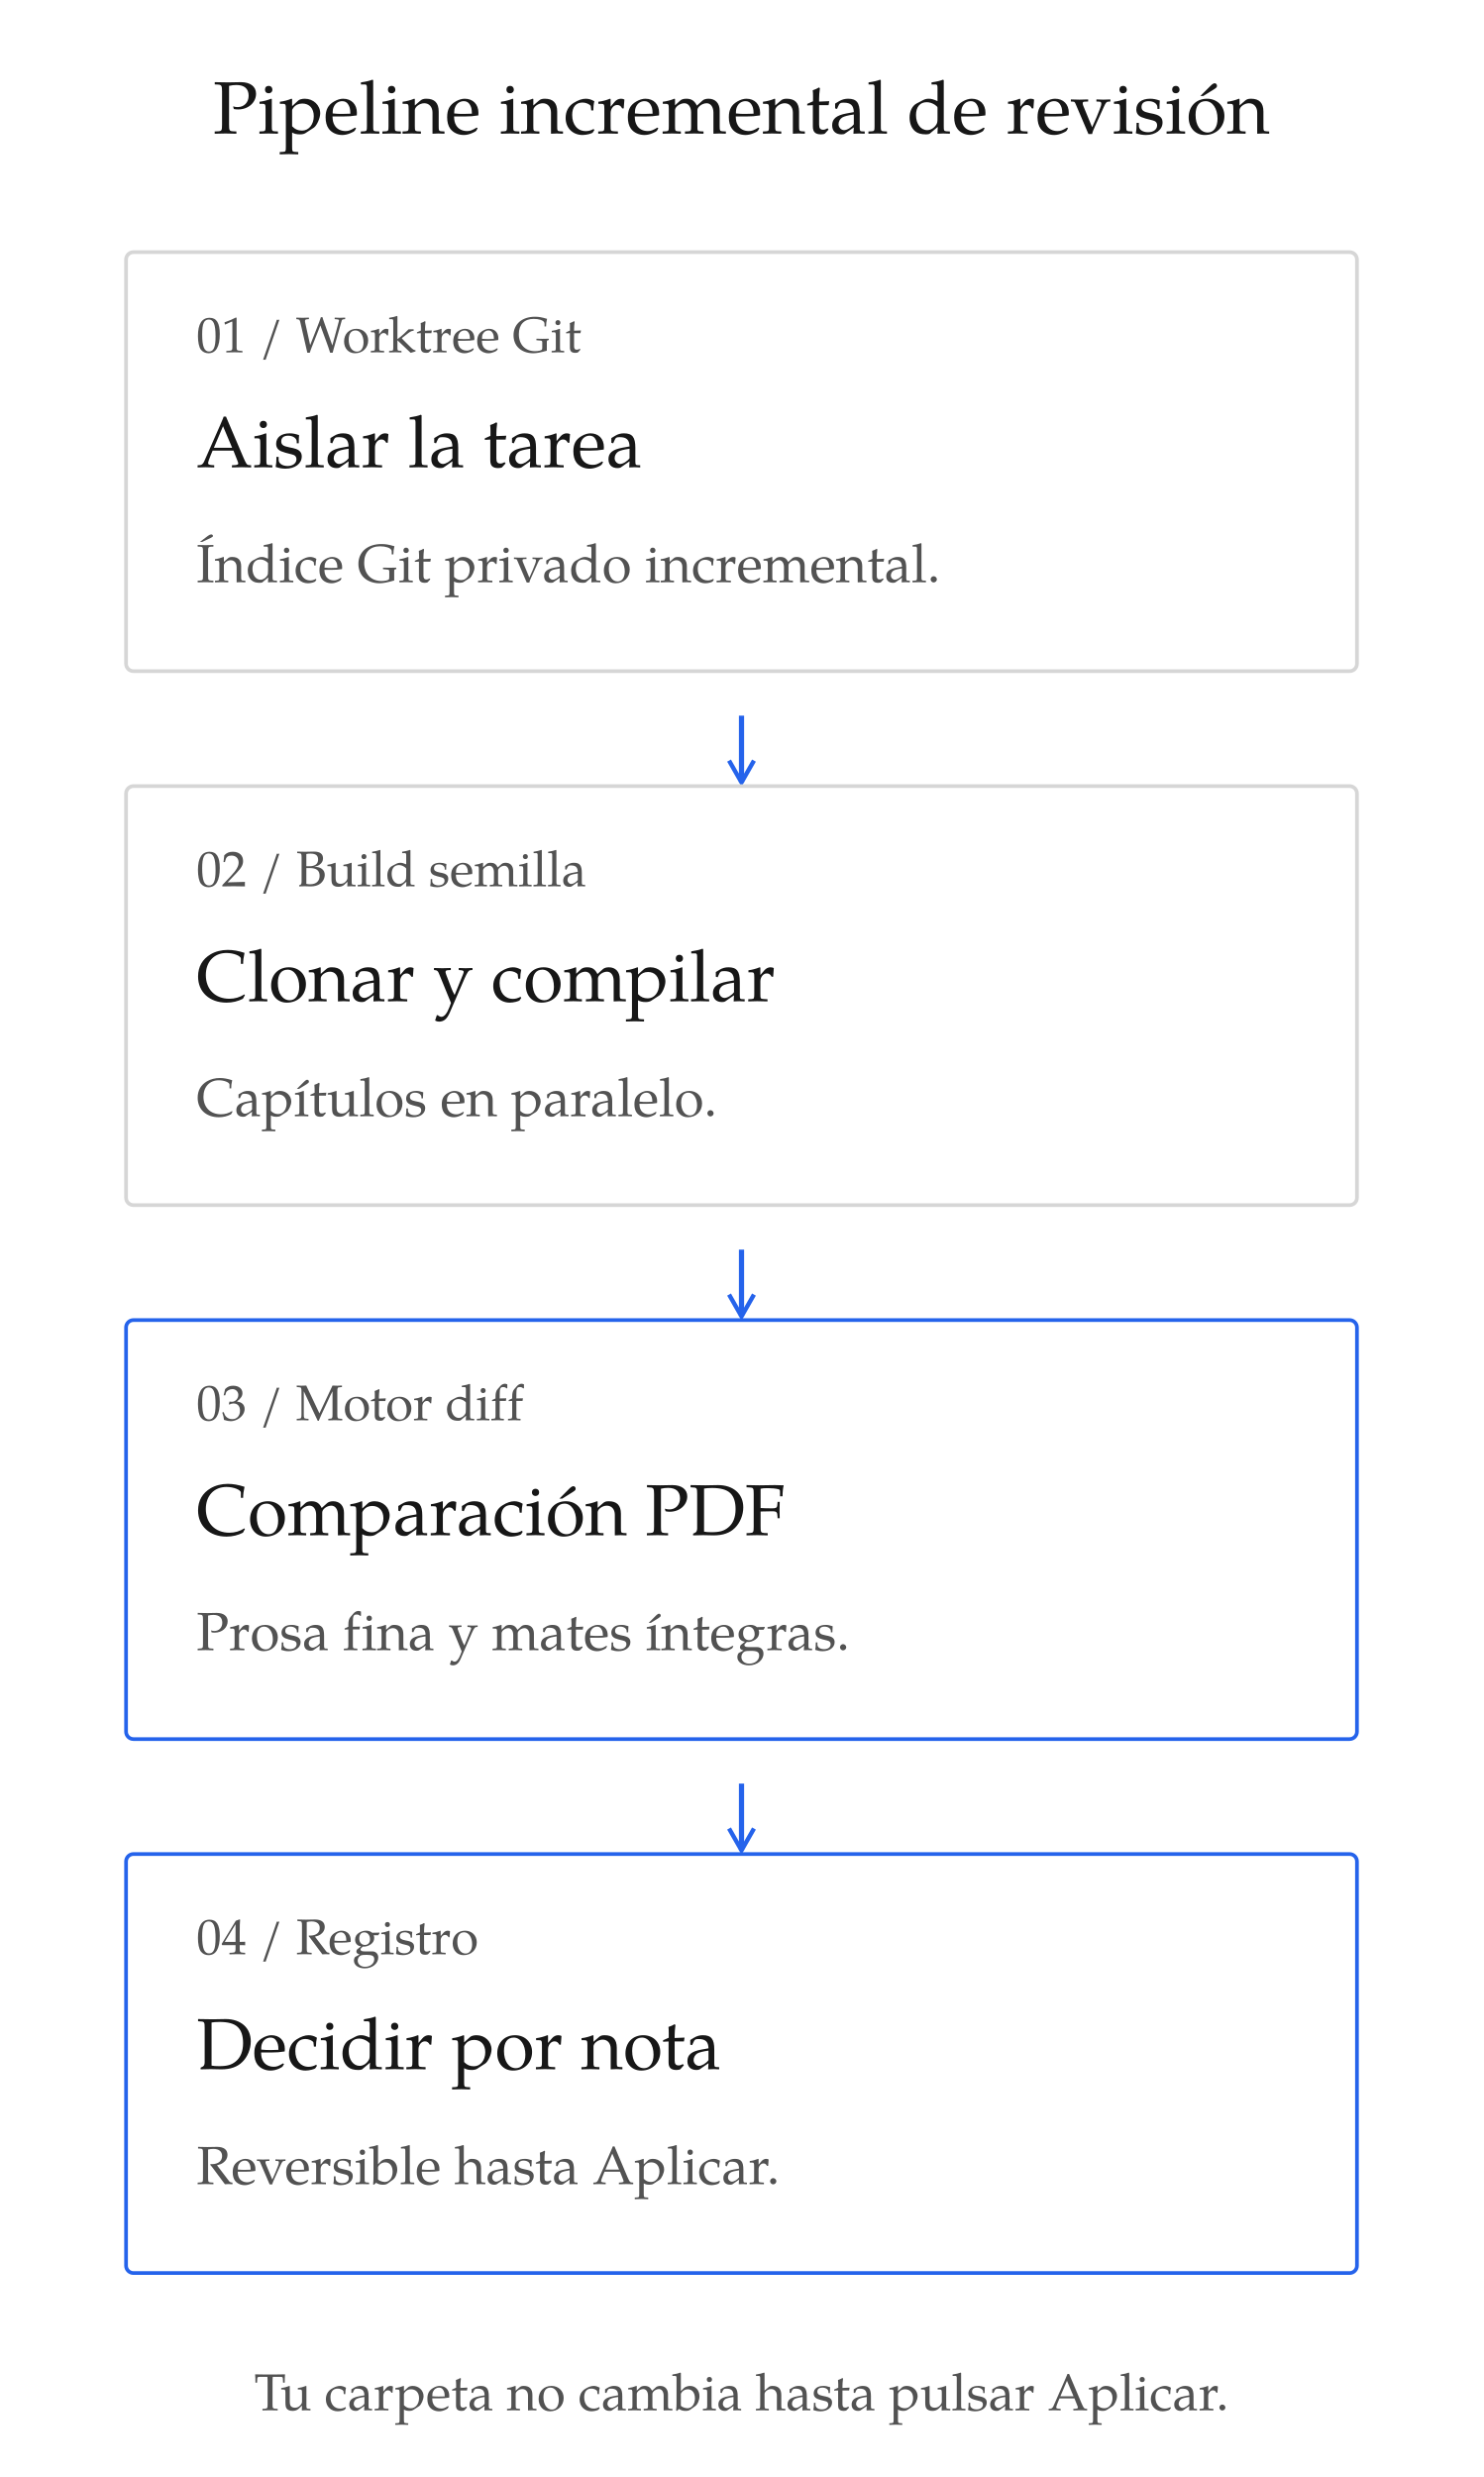
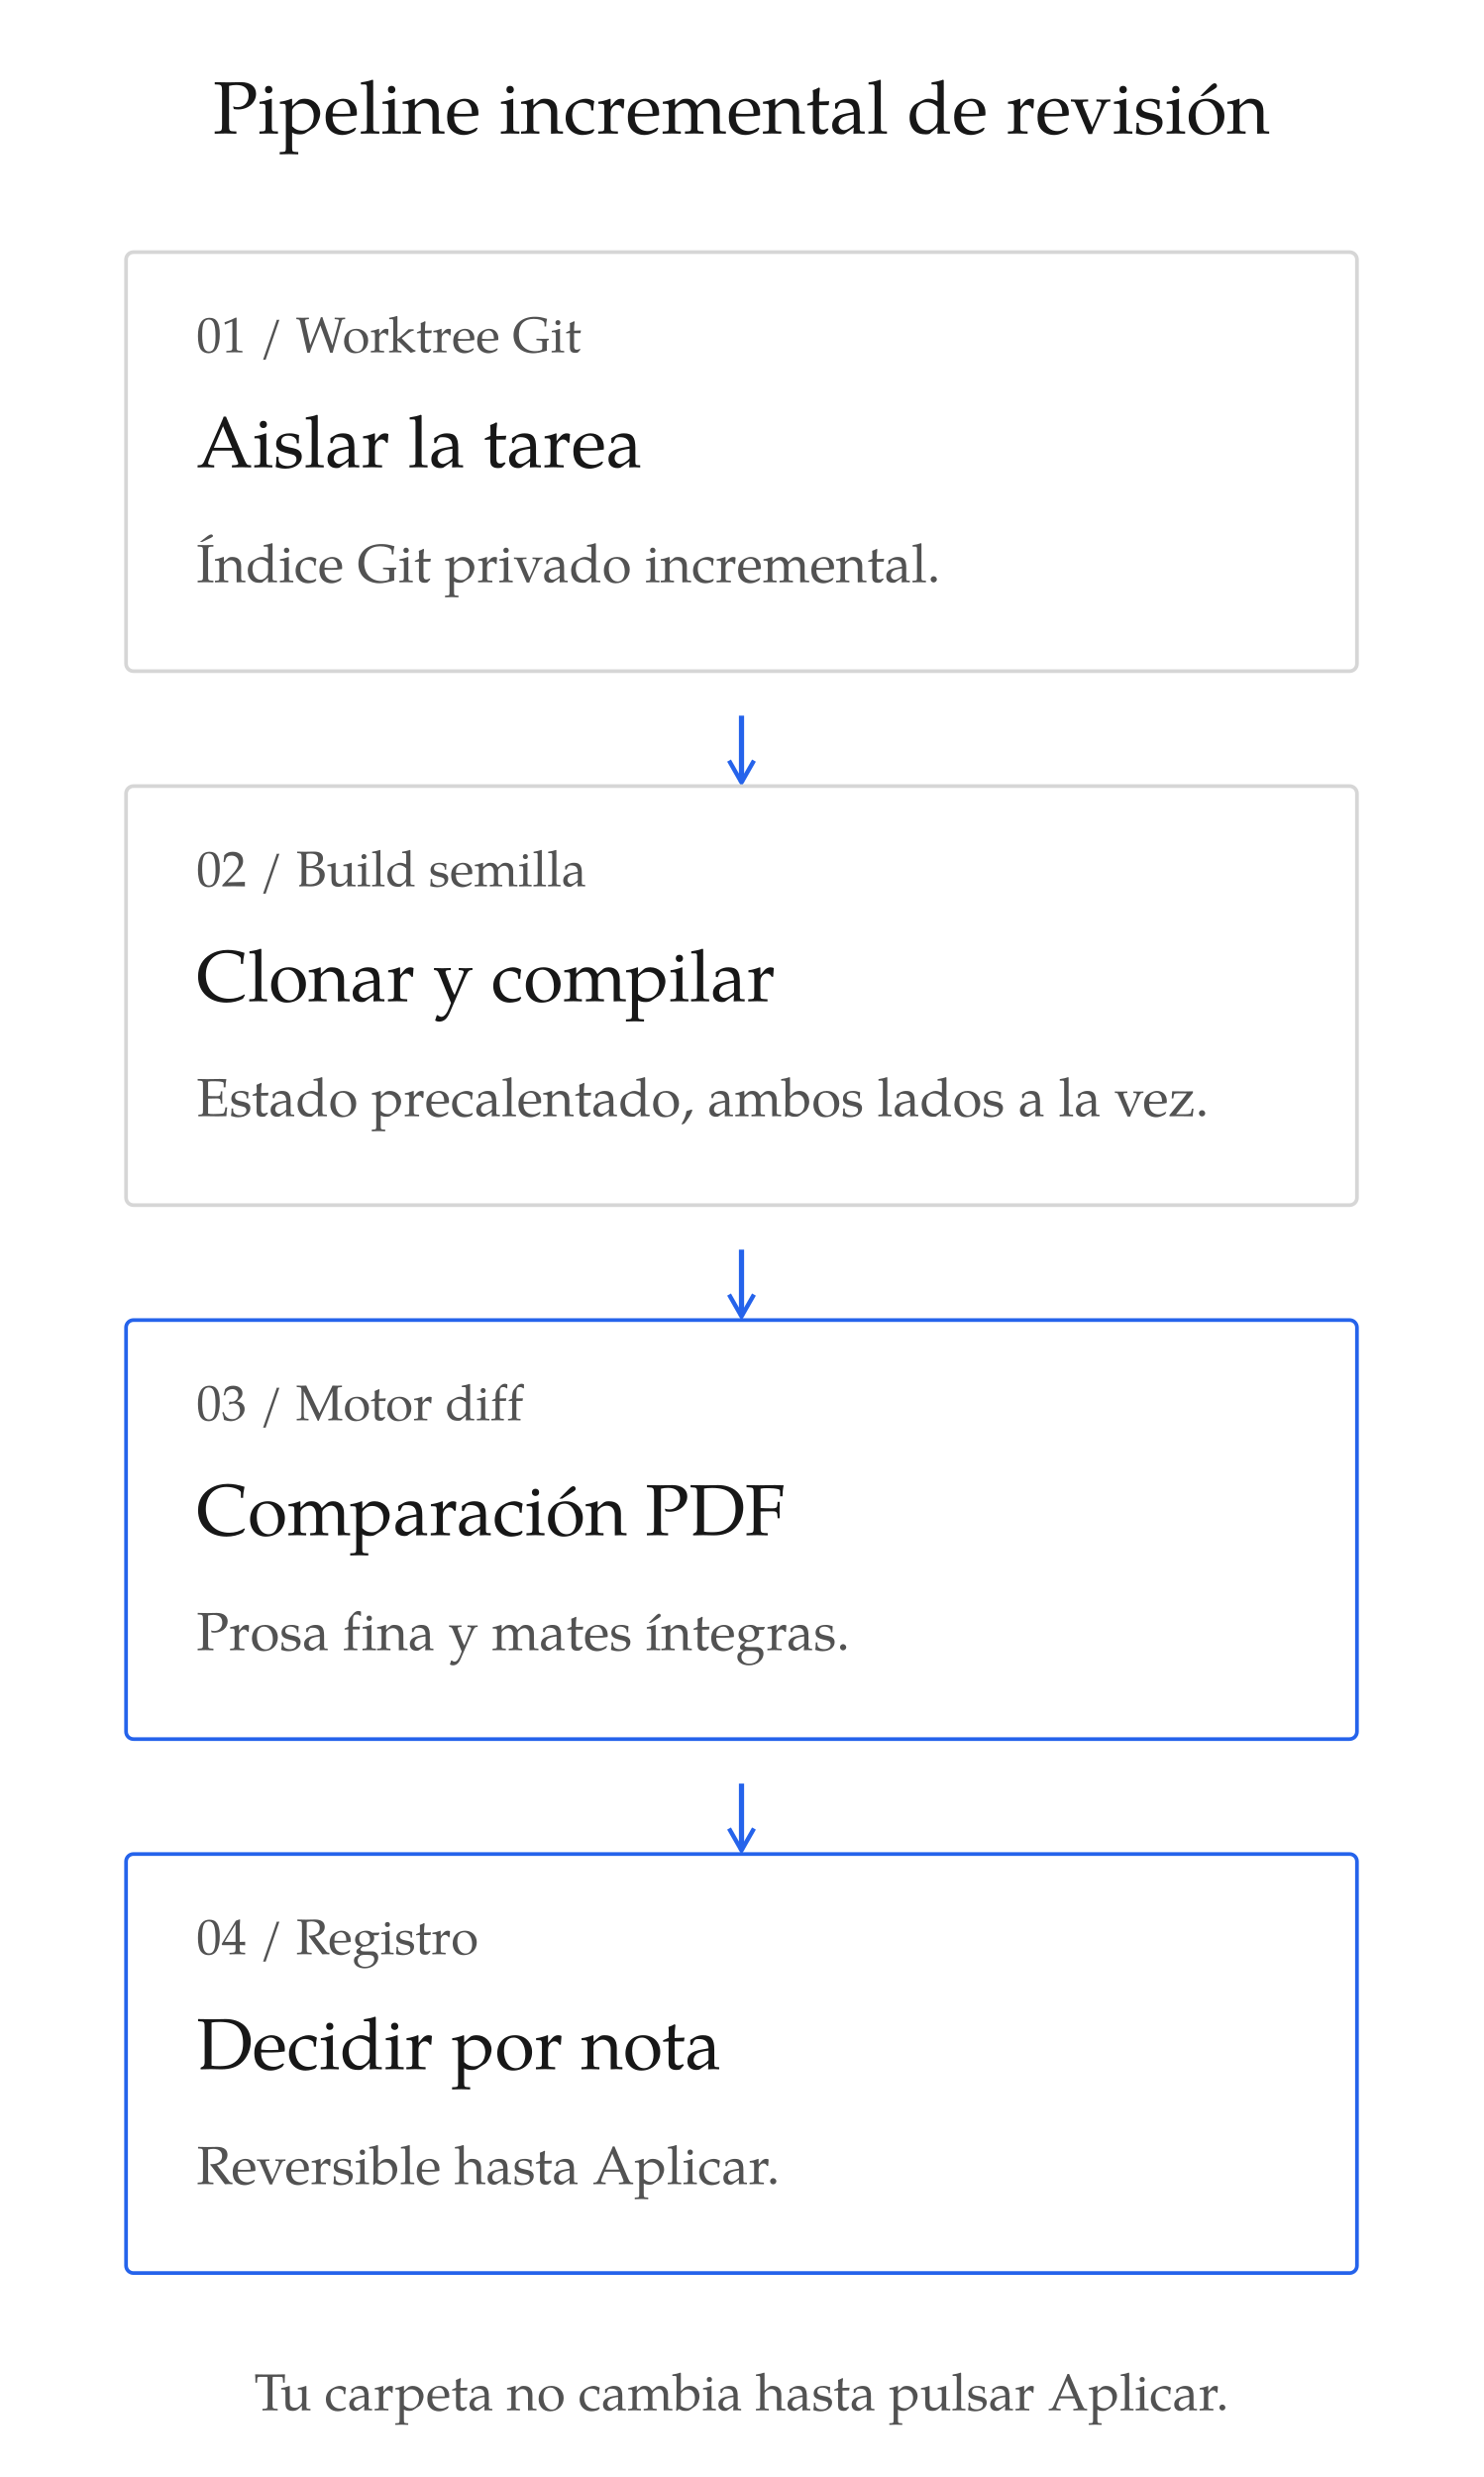
<svg xmlns="http://www.w3.org/2000/svg" viewBox="0 0 400 668" role="img" aria-labelledby="title desc">
  <defs>
    <marker id="arrow" viewBox="0 0 10 10" refX="8" refY="5" markerWidth="6" markerHeight="6" orient="auto-start-reverse">
      <path d="M1 1 8 5 1 9" fill="none" stroke="var(--art-accent, #2563eb)" stroke-width="1.4" />
    </marker>
  </defs>
  <g font-family="'Paper Serif','TeX Gyre Pagella',Palatino,'Songti SC','Noto Serif CJK SC',SimSun,serif">
    <text x="200" y="36" font-size="20" fill="var(--art-ink, #171717)" text-anchor="middle">Pipeline incremental de revisión</text>
    <rect x="34" y="68" width="332" height="113" rx="2" fill="var(--art-paper, #fff)" stroke="var(--art-line, #d6d6d6)" />
    <text x="53" y="95" font-size="13.5" fill="var(--art-muted, #525252)">01  /  Worktree Git</text>
    <text x="53" y="126" font-size="19.5" fill="var(--art-ink, #171717)">Aislar la tarea</text>
    <text x="53" y="157" font-size="14.5" fill="var(--art-muted, #525252)">Índice Git privado incremental.</text>
    <path d="M200 193v18" fill="none" stroke="var(--art-accent, #2563eb)" stroke-width="1.4" marker-end="url(#arrow)" />
    <rect x="34" y="212" width="332" height="113" rx="2" fill="var(--art-paper, #fff)" stroke="var(--art-line, #d6d6d6)" />
    <text x="53" y="239" font-size="13.5" fill="var(--art-muted, #525252)">02  /  Build semilla</text>
    <text x="53" y="270" font-size="19.5" fill="var(--art-ink, #171717)">Clonar y compilar</text>
-     <text x="53" y="301" font-size="14.5" fill="var(--art-muted, #525252)">Capítulos en paralelo.</text>
+     <text x="53" y="301" font-size="14.5" fill="var(--art-muted, #525252)">Estado precalentado, ambos lados a la vez.</text>
    <path d="M200 337v18" fill="none" stroke="var(--art-accent, #2563eb)" stroke-width="1.4" marker-end="url(#arrow)" />
    <rect x="34" y="356" width="332" height="113" rx="2" fill="var(--art-paper, #fff)" stroke="var(--art-accent, #2563eb)" />
    <text x="53" y="383" font-size="13.5" fill="var(--art-muted, #525252)">03  /  Motor diff</text>
    <text x="53" y="414" font-size="19.5" fill="var(--art-ink, #171717)">Comparación PDF</text>
    <text x="53" y="445" font-size="14.5" fill="var(--art-muted, #525252)">Prosa fina y mates íntegras.</text>
    <path d="M200 481v18" fill="none" stroke="var(--art-accent, #2563eb)" stroke-width="1.4" marker-end="url(#arrow)" />
    <rect x="34" y="500" width="332" height="113" rx="2" fill="var(--art-paper, #fff)" stroke="var(--art-accent, #2563eb)" />
    <text x="53" y="527" font-size="13.5" fill="var(--art-muted, #525252)">04  /  Registro</text>
    <text x="53" y="558" font-size="19.5" fill="var(--art-ink, #171717)">Decidir por nota</text>
    <text x="53" y="589" font-size="14.5" fill="var(--art-muted, #525252)">Reversible hasta Aplicar.</text>
    <text x="200" y="650" font-size="14" fill="var(--art-muted, #525252)" text-anchor="middle">Tu carpeta no cambia hasta pulsar Aplicar.</text>
  </g>
</svg>
